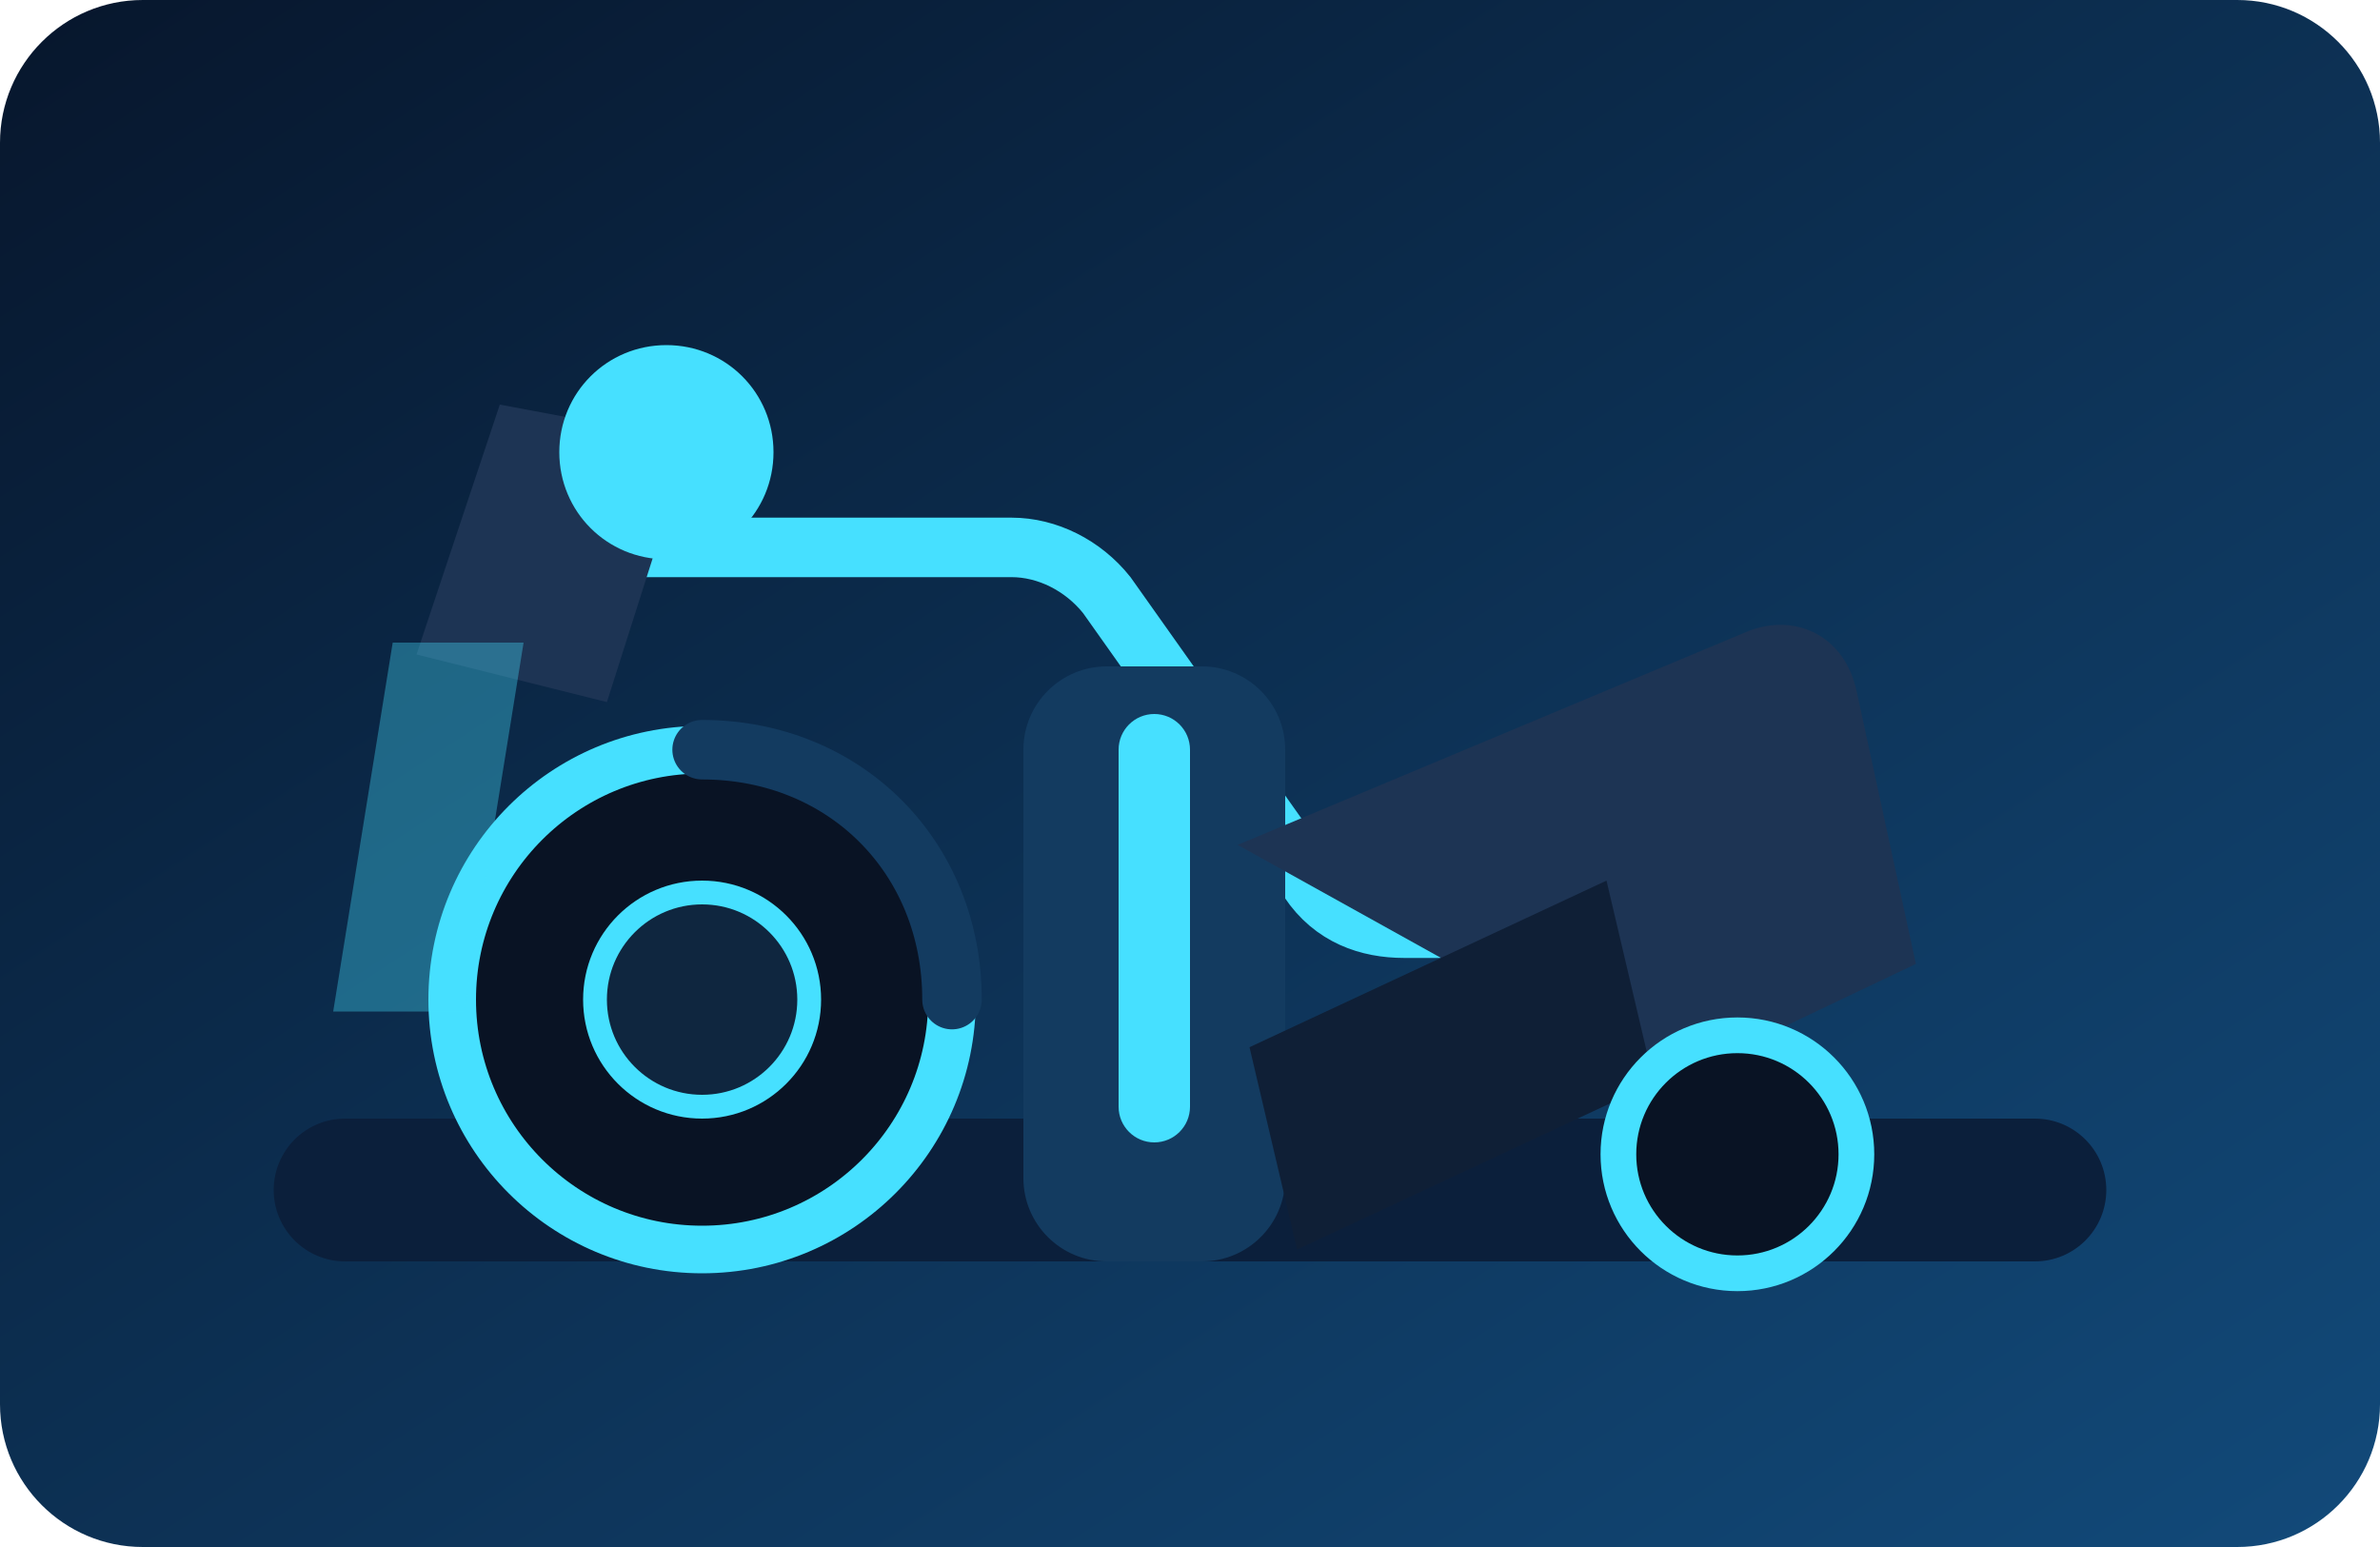
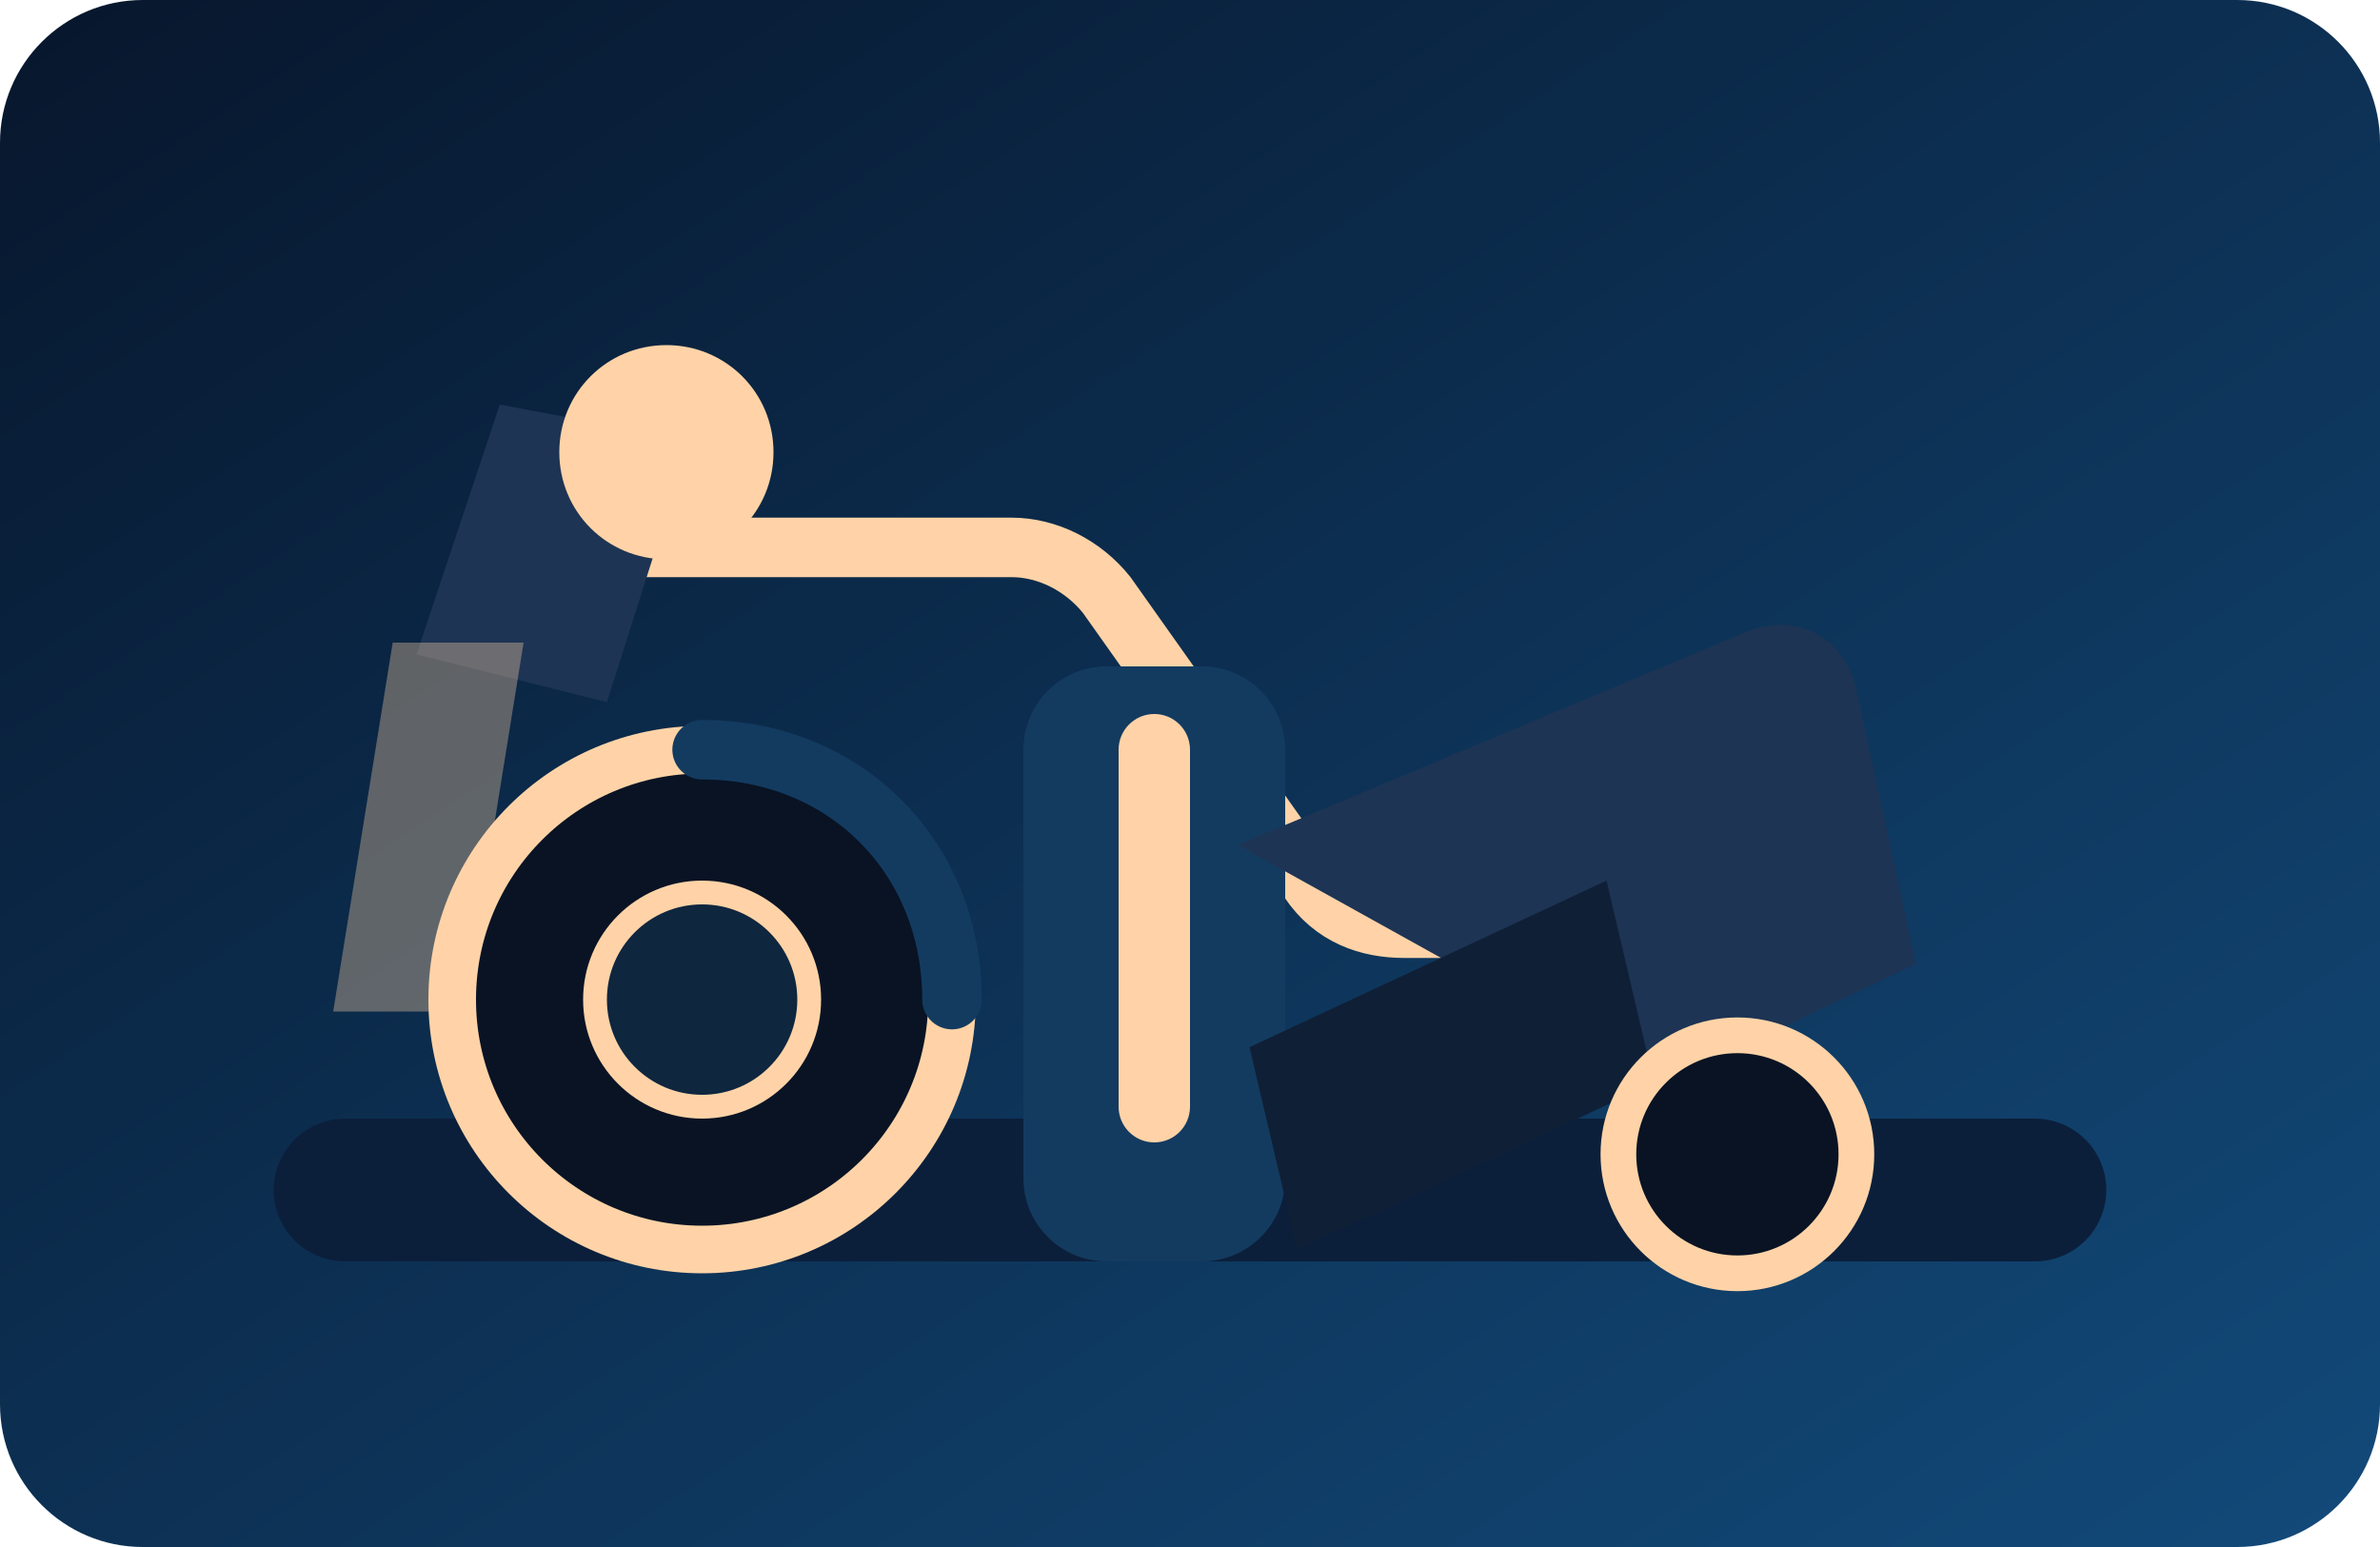
<svg xmlns="http://www.w3.org/2000/svg" viewBox="0 0 400 260" role="img" aria-labelledby="title">
  <defs>
    <linearGradient id="bg3" x1="0%" y1="0%" x2="100%" y2="100%">
      <stop offset="0%" stop-color="#07162c" />
      <stop offset="100%" stop-color="#124a7a" />
    </linearGradient>
  </defs>
  <rect width="400" height="260" rx="24" fill="url(#bg3)" />
  <rect x="46" y="188" width="308" height="24" rx="12" fill="#0b1f3b" />
-   <path d="M94 92h76c6 0 12 3 16 8l34 48c4 6 10 8 16 8h38" fill="none" stroke="#46e0ff" stroke-width="10" stroke-linecap="round" />
-   <circle cx="118" cy="168" r="42" fill="#091324" stroke="#46e0ff" stroke-width="8" />
-   <circle cx="118" cy="168" r="18" fill="#0f263f" stroke="#46e0ff" stroke-width="4" />
+   <path d="M94 92h76c6 0 12 3 16 8l34 48c4 6 10 8 16 8h38" fill="none" stroke="#ffd3a7" stroke-width="10" stroke-linecap="round" />
+   <circle cx="118" cy="168" r="42" fill="#091324" stroke="#ffd3a7" stroke-width="8" />
+   <circle cx="118" cy="168" r="18" fill="#0f263f" stroke="#ffd3a7" stroke-width="4" />
  <path d="M118 126c24 0 42 18 42 42" fill="none" stroke="#133b60" stroke-width="10" stroke-linecap="round" />
  <rect x="172" y="112" width="44" height="100" rx="14" fill="#133b60" />
-   <rect x="188" y="120" width="12" height="72" rx="6" fill="#46e0ff" />
+   <rect x="188" y="120" width="12" height="72" rx="6" fill="#ffd3a7" />
  <path d="M208 142l86-36c8-3 16 1 18 10l10 46-42 20z" fill="#1d3454" />
  <path d="M210 176l60-28 8 34-60 28z" fill="#0f1f36" />
-   <circle cx="292" cy="194" r="20" fill="#091324" stroke="#46e0ff" stroke-width="6" />
+   <circle cx="292" cy="194" r="20" fill="#091324" stroke="#ffd3a7" stroke-width="6" />
  <path d="M70 110l14-42 32 6-14 44z" fill="#1d3454" />
-   <path d="M66 108h22l-10 62H56z" fill="#46e0ff" opacity="0.35" />
-   <path d="M94 76c0-10 8-18 18-18s18 8 18 18-8 18-18 18-18-8-18-18z" fill="#46e0ff" />
+   <path d="M66 108h22l-10 62H56z" fill="#ffd3a7" opacity="0.35" />
+   <path d="M94 76c0-10 8-18 18-18s18 8 18 18-8 18-18 18-18-8-18-18z" fill="#ffd3a7" />
</svg>
